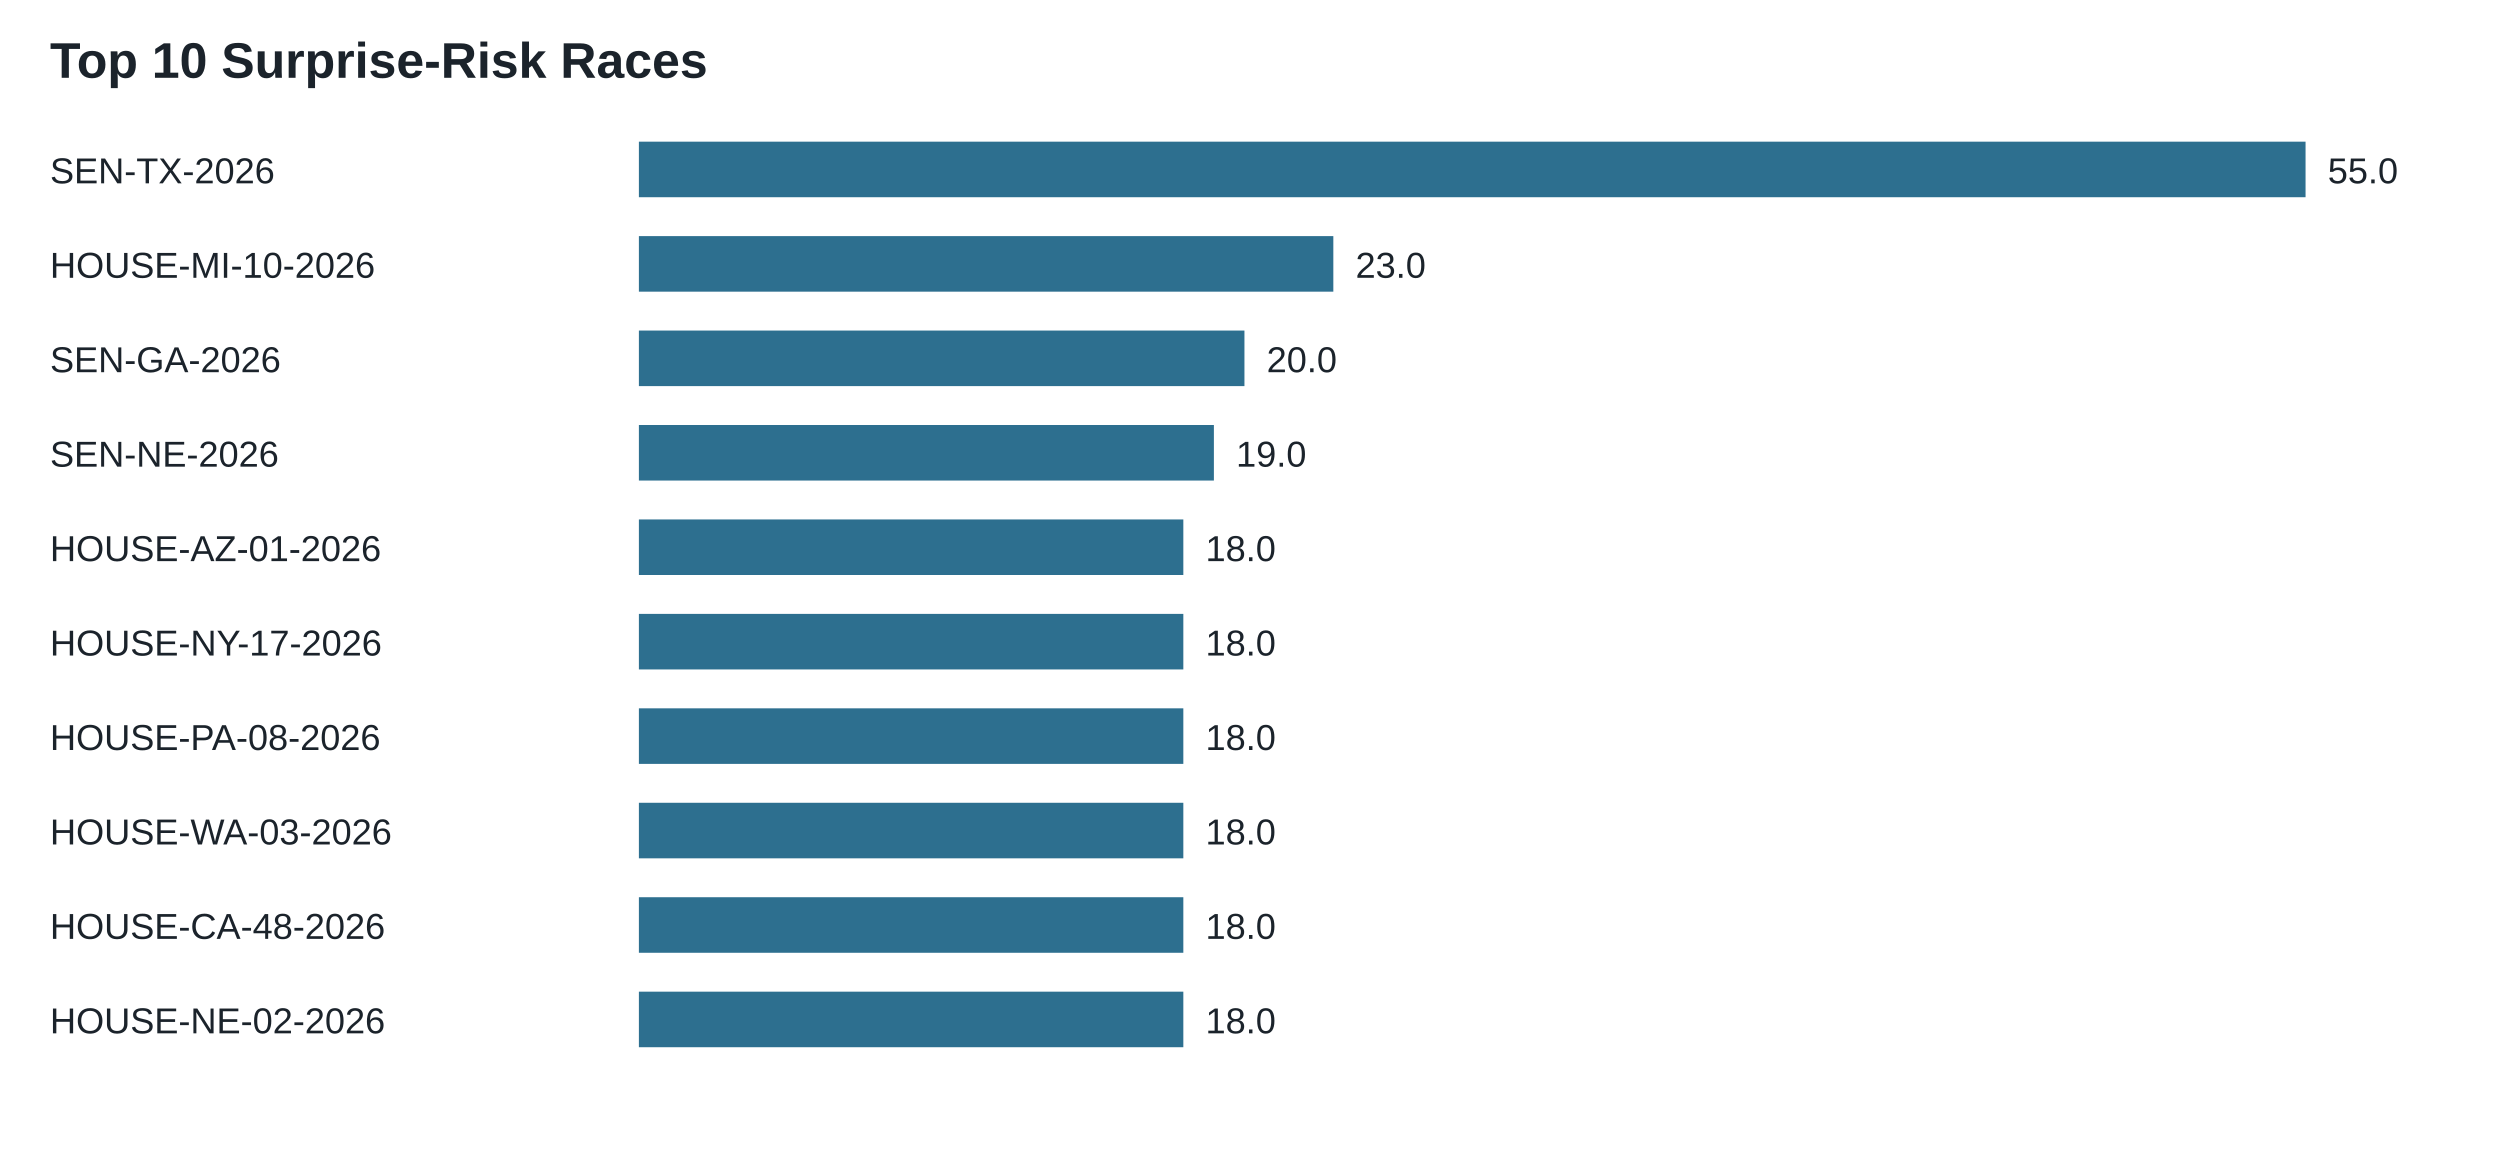
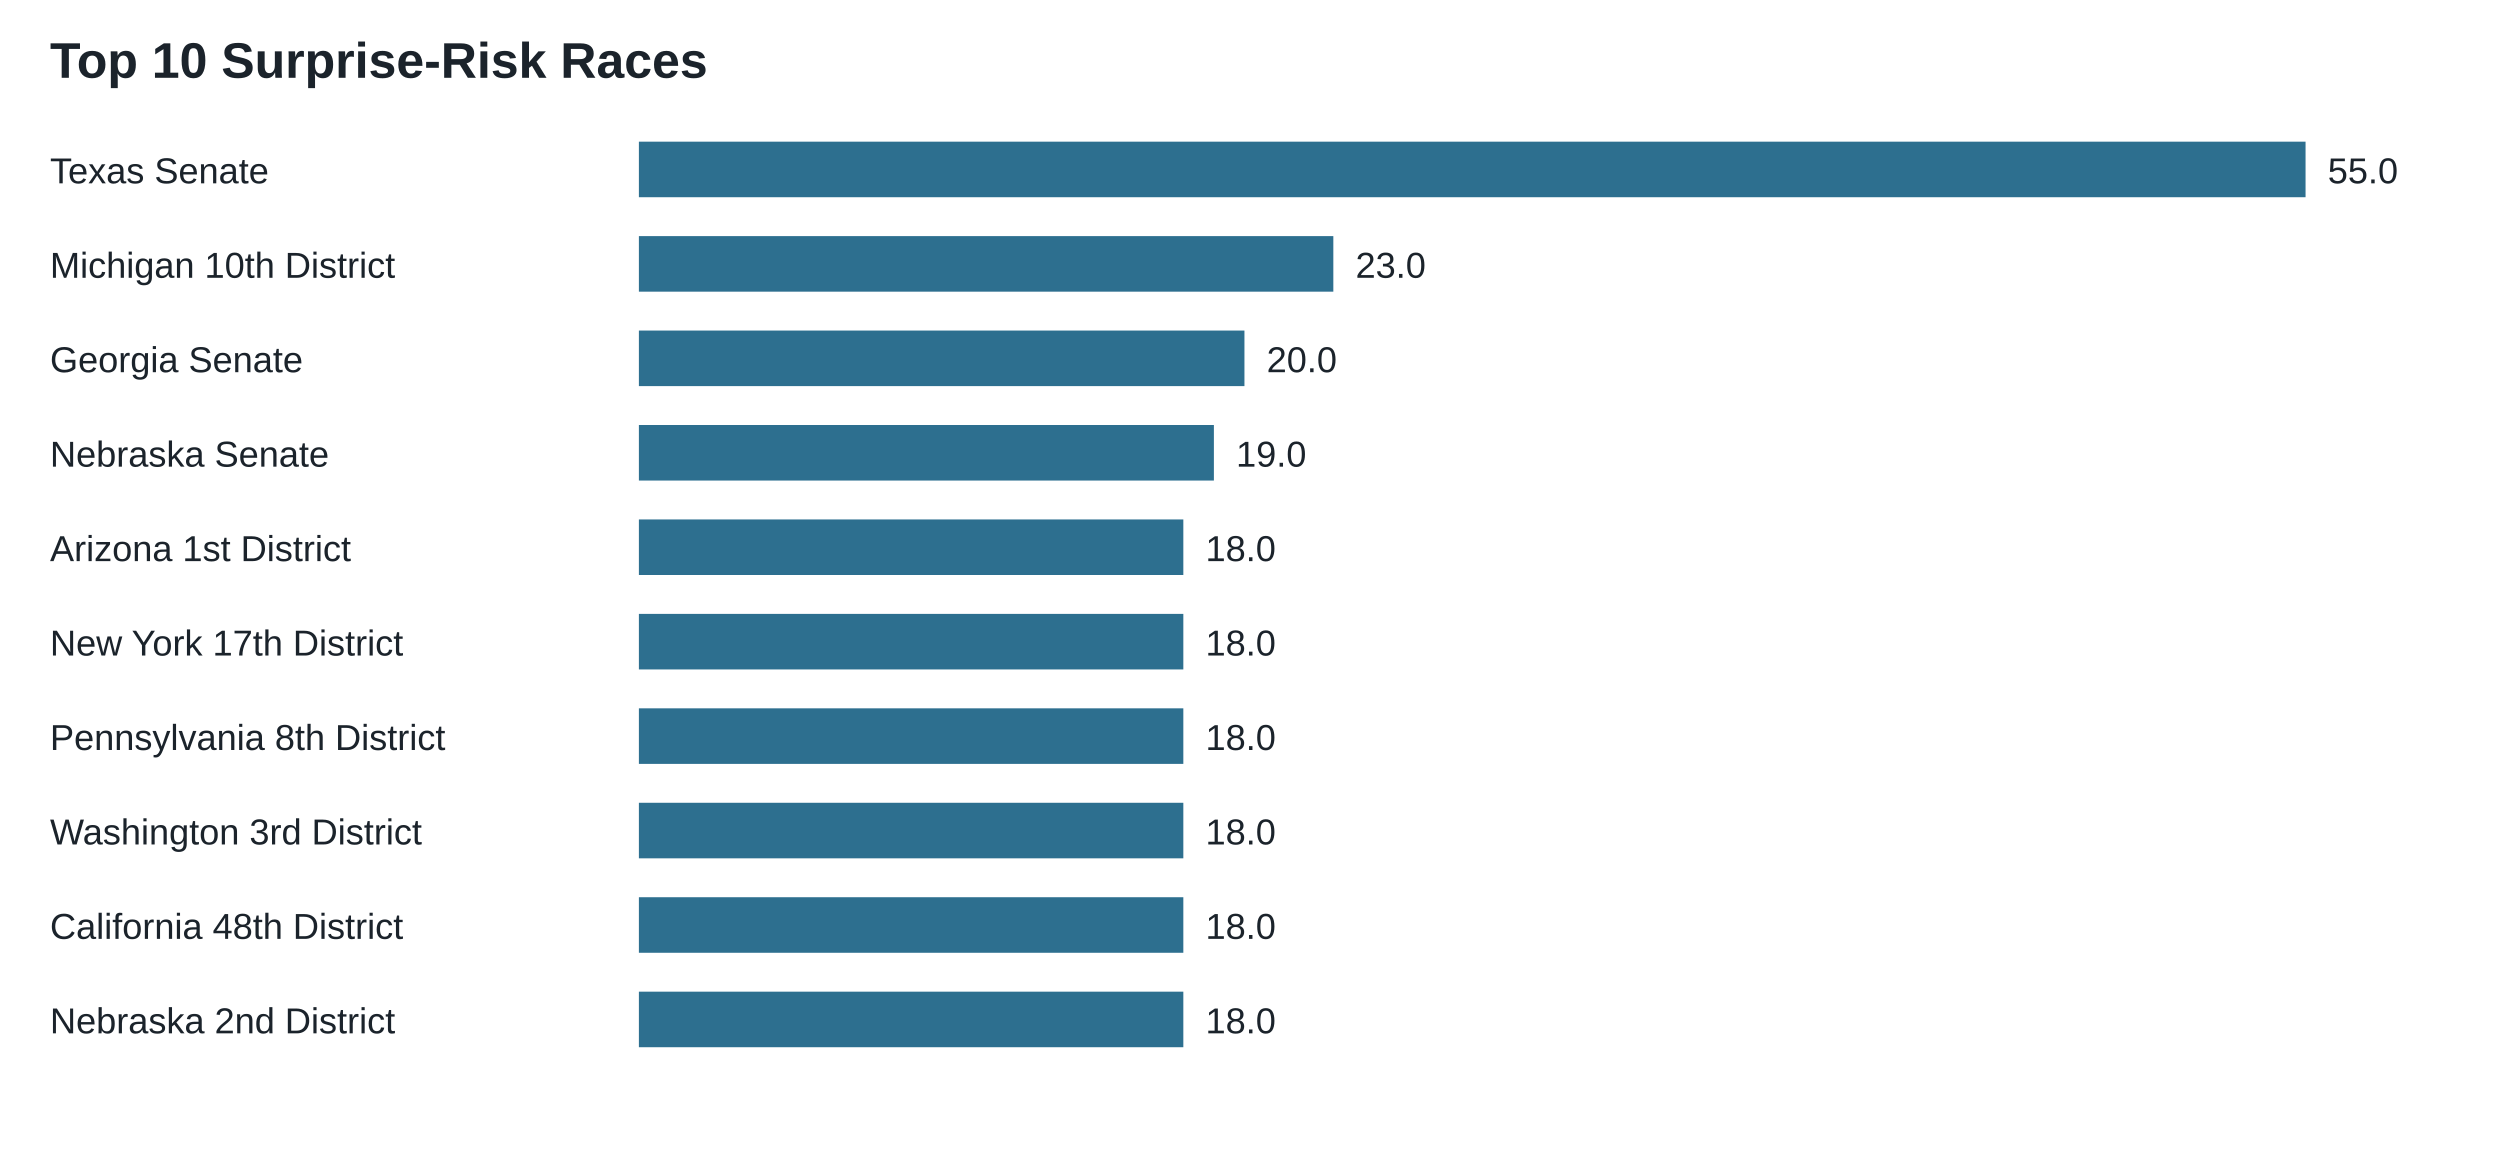
<svg xmlns="http://www.w3.org/2000/svg" width="900" height="414" role="img" aria-label="Top 10 Surprise-Risk Races">
  <rect width="100%" height="100%" fill="#ffffff" />
  <text x="18" y="28" font-family="Arial" font-size="18" font-weight="700" fill="#1b232b">Top 10 Surprise-Risk Races</text>
-   <text x="18" y="66" font-family="Arial" font-size="13" fill="#1b232b">SEN-TX-2026</text>
+   <text x="18" y="66" font-family="Arial" font-size="13" fill="#1b232b">Texas Senate</text>
  <rect x="230" y="51" width="600" height="20" fill="#2d6f8f" />
  <text x="838" y="66" font-family="Arial" font-size="13" fill="#1b232b">55.0</text>
-   <text x="18" y="100" font-family="Arial" font-size="13" fill="#1b232b">HOUSE-MI-10-2026</text>
+   <text x="18" y="100" font-family="Arial" font-size="13" fill="#1b232b">Michigan 10th District</text>
  <rect x="230" y="85" width="250" height="20" fill="#2d6f8f" />
  <text x="488" y="100" font-family="Arial" font-size="13" fill="#1b232b">23.0</text>
-   <text x="18" y="134" font-family="Arial" font-size="13" fill="#1b232b">SEN-GA-2026</text>
+   <text x="18" y="134" font-family="Arial" font-size="13" fill="#1b232b">Georgia Senate</text>
  <rect x="230" y="119" width="218" height="20" fill="#2d6f8f" />
  <text x="456" y="134" font-family="Arial" font-size="13" fill="#1b232b">20.0</text>
-   <text x="18" y="168" font-family="Arial" font-size="13" fill="#1b232b">SEN-NE-2026</text>
+   <text x="18" y="168" font-family="Arial" font-size="13" fill="#1b232b">Nebraska Senate</text>
  <rect x="230" y="153" width="207" height="20" fill="#2d6f8f" />
  <text x="445" y="168" font-family="Arial" font-size="13" fill="#1b232b">19.0</text>
-   <text x="18" y="202" font-family="Arial" font-size="13" fill="#1b232b">HOUSE-AZ-01-2026</text>
+   <text x="18" y="202" font-family="Arial" font-size="13" fill="#1b232b">Arizona 1st District</text>
  <rect x="230" y="187" width="196" height="20" fill="#2d6f8f" />
  <text x="434" y="202" font-family="Arial" font-size="13" fill="#1b232b">18.0</text>
-   <text x="18" y="236" font-family="Arial" font-size="13" fill="#1b232b">HOUSE-NY-17-2026</text>
+   <text x="18" y="236" font-family="Arial" font-size="13" fill="#1b232b">New York 17th District</text>
  <rect x="230" y="221" width="196" height="20" fill="#2d6f8f" />
  <text x="434" y="236" font-family="Arial" font-size="13" fill="#1b232b">18.0</text>
-   <text x="18" y="270" font-family="Arial" font-size="13" fill="#1b232b">HOUSE-PA-08-2026</text>
+   <text x="18" y="270" font-family="Arial" font-size="13" fill="#1b232b">Pennsylvania 8th District</text>
  <rect x="230" y="255" width="196" height="20" fill="#2d6f8f" />
  <text x="434" y="270" font-family="Arial" font-size="13" fill="#1b232b">18.0</text>
-   <text x="18" y="304" font-family="Arial" font-size="13" fill="#1b232b">HOUSE-WA-03-2026</text>
+   <text x="18" y="304" font-family="Arial" font-size="13" fill="#1b232b">Washington 3rd District</text>
  <rect x="230" y="289" width="196" height="20" fill="#2d6f8f" />
  <text x="434" y="304" font-family="Arial" font-size="13" fill="#1b232b">18.0</text>
-   <text x="18" y="338" font-family="Arial" font-size="13" fill="#1b232b">HOUSE-CA-48-2026</text>
+   <text x="18" y="338" font-family="Arial" font-size="13" fill="#1b232b">California 48th District</text>
  <rect x="230" y="323" width="196" height="20" fill="#2d6f8f" />
  <text x="434" y="338" font-family="Arial" font-size="13" fill="#1b232b">18.0</text>
-   <text x="18" y="372" font-family="Arial" font-size="13" fill="#1b232b">HOUSE-NE-02-2026</text>
+   <text x="18" y="372" font-family="Arial" font-size="13" fill="#1b232b">Nebraska 2nd District</text>
  <rect x="230" y="357" width="196" height="20" fill="#2d6f8f" />
  <text x="434" y="372" font-family="Arial" font-size="13" fill="#1b232b">18.0</text>
</svg>
